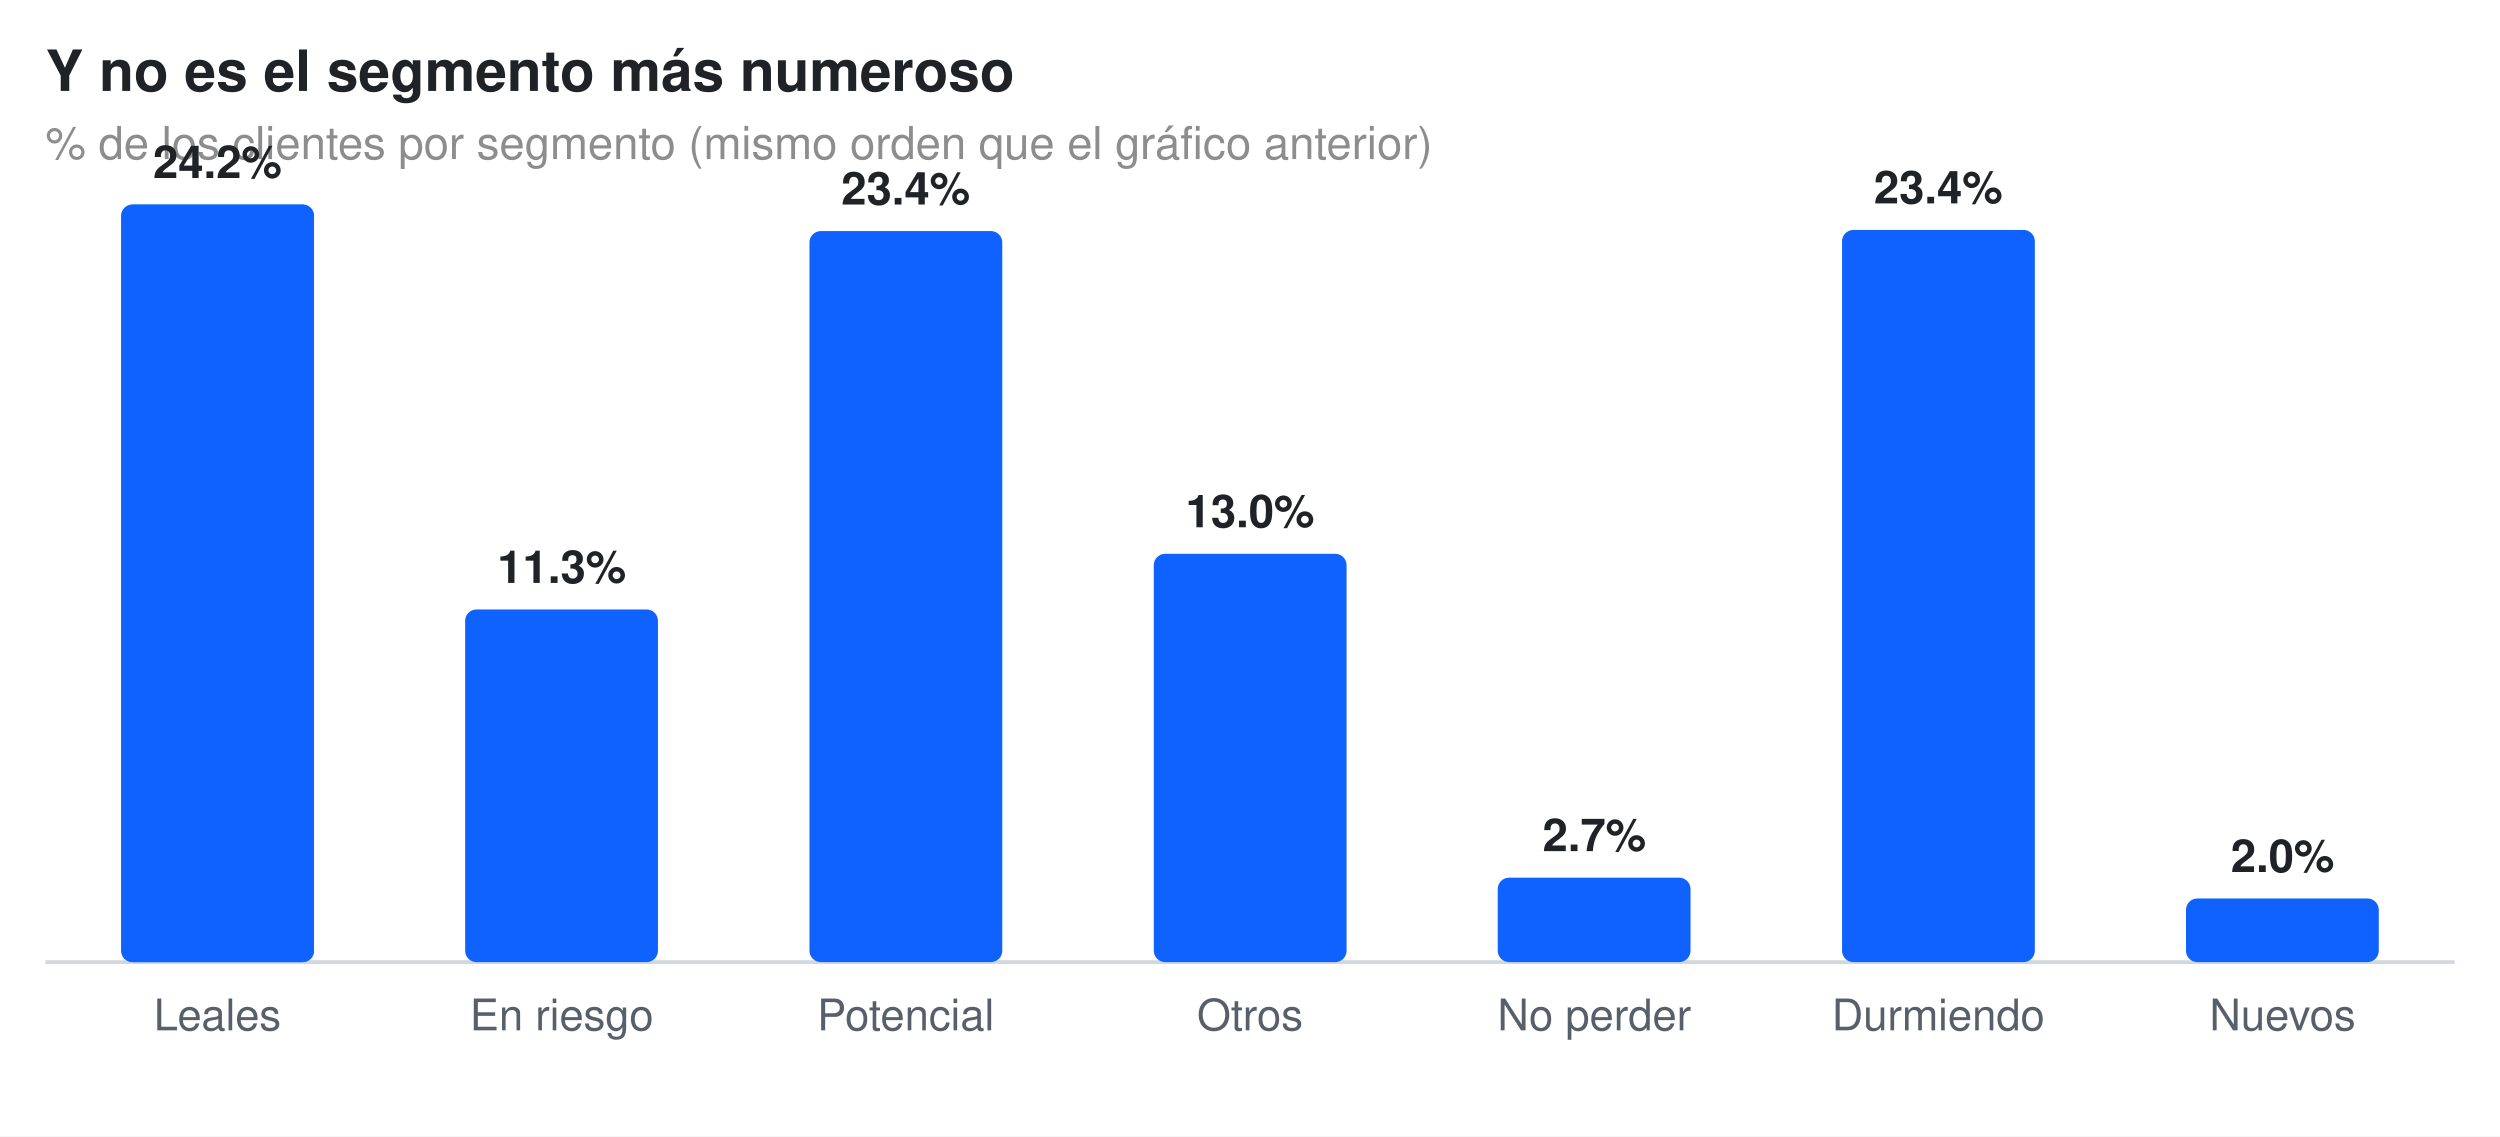
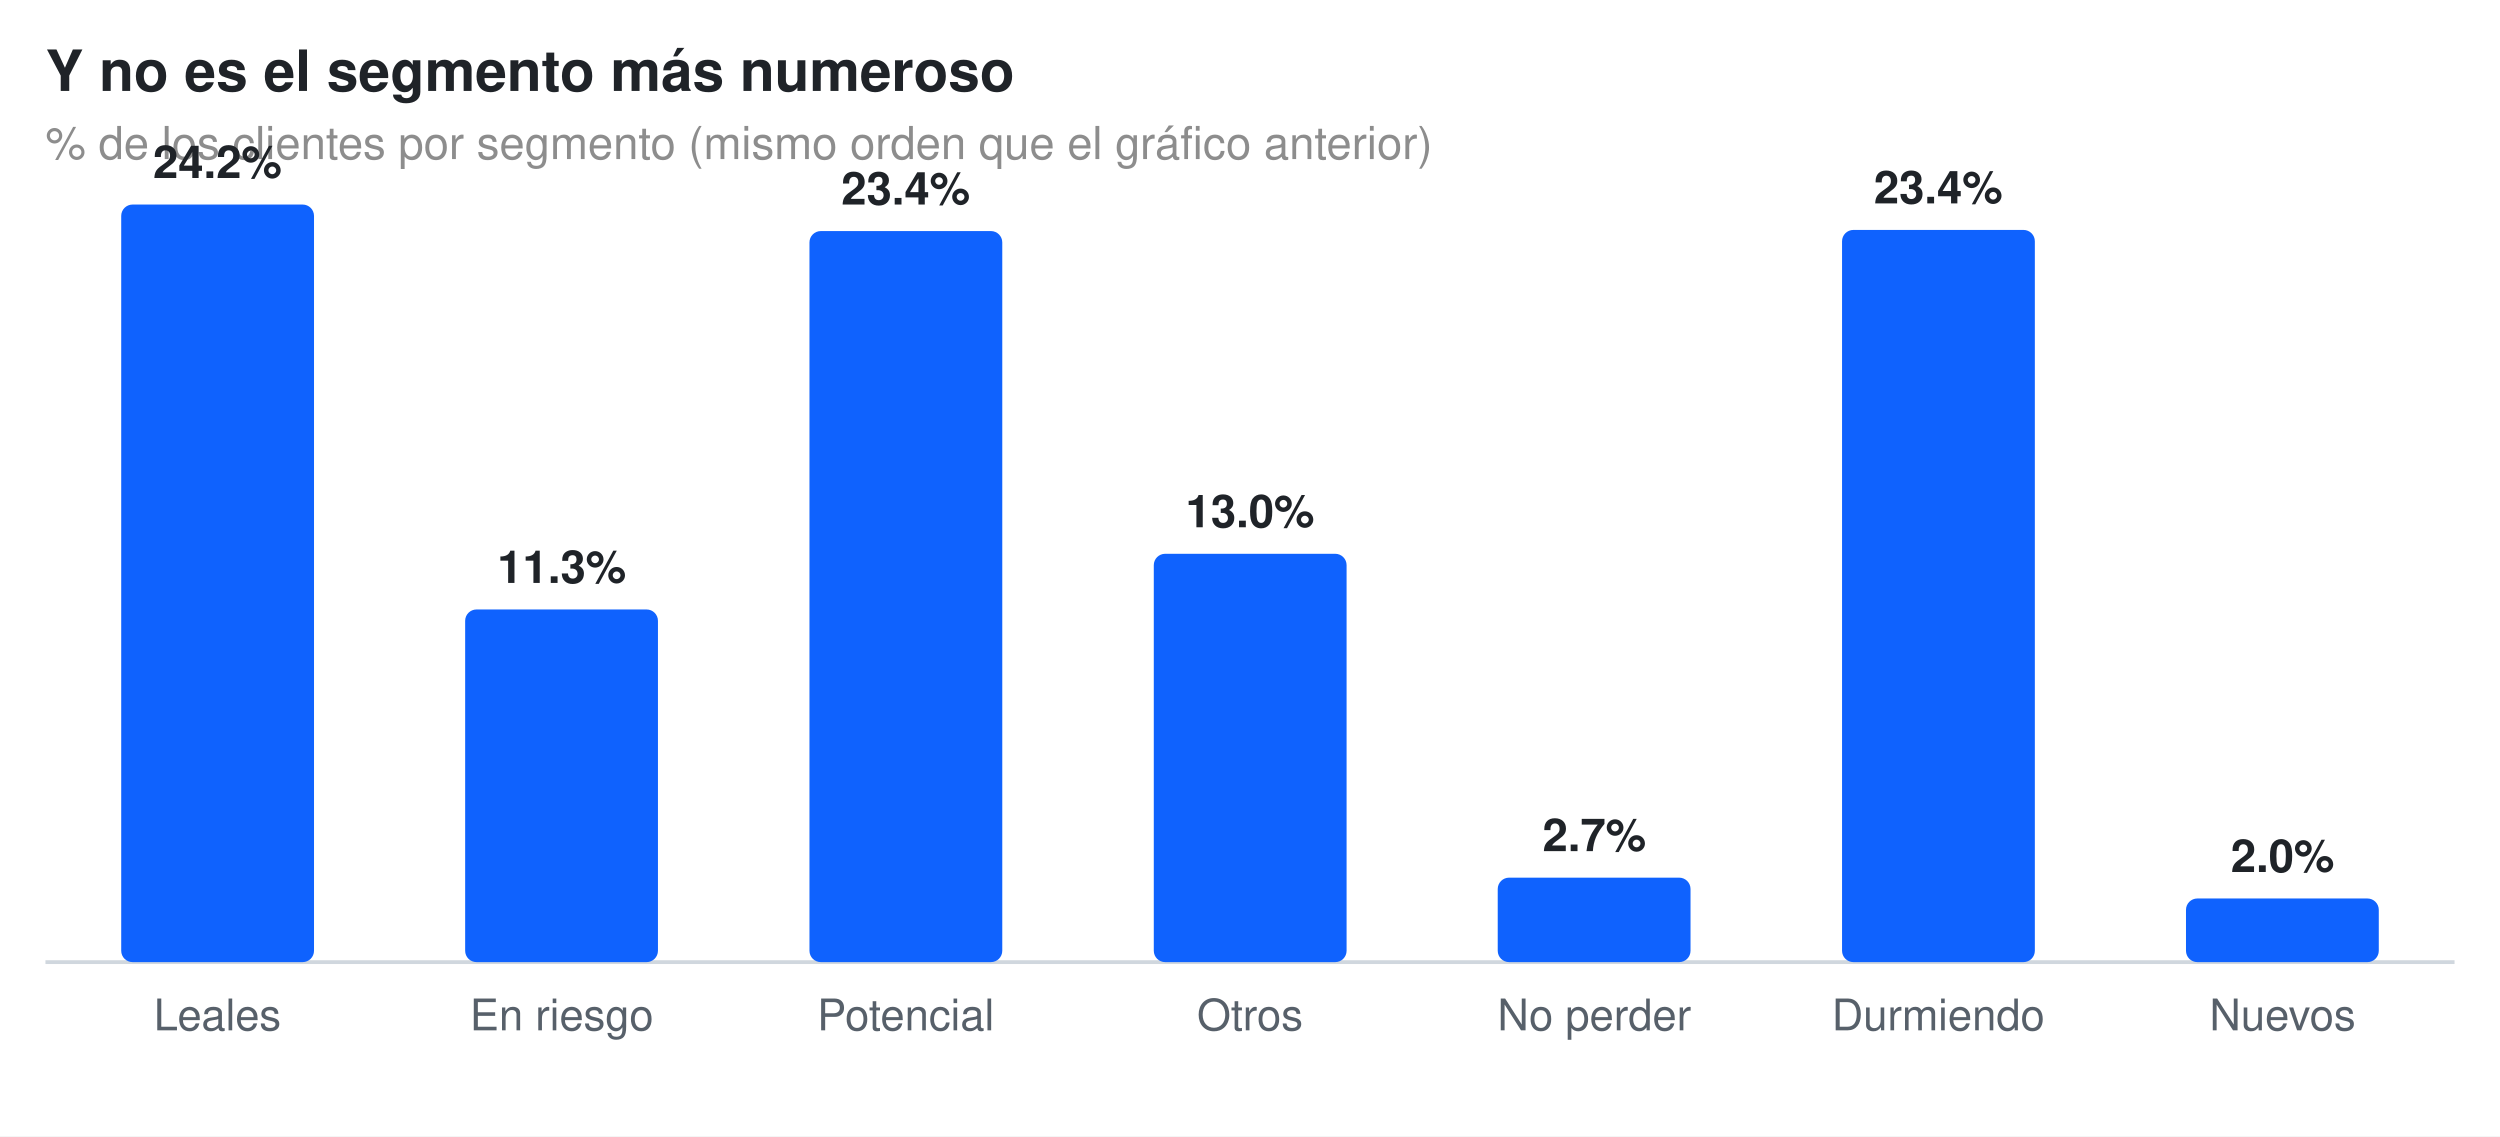
<svg xmlns="http://www.w3.org/2000/svg" width="660" height="300" viewBox="0 0 660 300" role="img" aria-label="Y no es el segmento más numeroso">
  <rect width="660" height="300" fill="#ffffff" />
  <text x="12" y="24" font-family="-apple-system,BlinkMacSystemFont,Segoe UI,Helvetica,Arial,sans-serif" font-size="15" font-weight="600" fill="#1f2328">Y no es el segmento más numeroso</text>
  <text x="12" y="42" font-family="-apple-system,BlinkMacSystemFont,Segoe UI,Helvetica,Arial,sans-serif" font-size="12" fill="#8d8d8d">% de los clientes por segmento (mismo orden que el gráfico anterior)</text>
  <line x1="12" y1="254.0" x2="648" y2="254.0" stroke="#d0d7de" stroke-width="1" />
-   <rect x="32.0" y="54.0" width="50.9" height="200.0" rx="3" fill="#0f82fe" />
  <rect x="32.0" y="54.0" width="50.9" height="200.0" rx="3" fill="#0f62fe" />
  <text x="57.4" y="47.0" font-family="-apple-system,BlinkMacSystemFont,Segoe UI,Helvetica,Arial,sans-serif" font-size="12" font-weight="600" text-anchor="middle" fill="#1f2328">24.2%</text>
  <text x="57.4" y="272.0" font-family="-apple-system,BlinkMacSystemFont,Segoe UI,Helvetica,Arial,sans-serif" font-size="11.5" text-anchor="middle" fill="#57606a">Leales</text>
  <rect x="122.8" y="160.9" width="50.9" height="93.1" rx="3" fill="#0f62fe" />
  <text x="148.3" y="153.9" font-family="-apple-system,BlinkMacSystemFont,Segoe UI,Helvetica,Arial,sans-serif" font-size="12" font-weight="600" text-anchor="middle" fill="#1f2328">11.3%</text>
  <text x="148.3" y="272.0" font-family="-apple-system,BlinkMacSystemFont,Segoe UI,Helvetica,Arial,sans-serif" font-size="11.5" text-anchor="middle" fill="#57606a">En riesgo</text>
  <rect x="213.7" y="61.0" width="50.9" height="193.0" rx="3" fill="#0f62fe" />
  <text x="239.1" y="54.0" font-family="-apple-system,BlinkMacSystemFont,Segoe UI,Helvetica,Arial,sans-serif" font-size="12" font-weight="600" text-anchor="middle" fill="#1f2328">23.4%</text>
  <text x="239.1" y="272.0" font-family="-apple-system,BlinkMacSystemFont,Segoe UI,Helvetica,Arial,sans-serif" font-size="11.5" text-anchor="middle" fill="#57606a">Potencial</text>
  <rect x="304.6" y="146.2" width="50.9" height="107.8" rx="3" fill="#0f62fe" />
  <text x="330.0" y="139.2" font-family="-apple-system,BlinkMacSystemFont,Segoe UI,Helvetica,Arial,sans-serif" font-size="12" font-weight="600" text-anchor="middle" fill="#1f2328">13.0%</text>
  <text x="330.0" y="272.0" font-family="-apple-system,BlinkMacSystemFont,Segoe UI,Helvetica,Arial,sans-serif" font-size="11.5" text-anchor="middle" fill="#57606a">Otros</text>
  <rect x="395.4" y="231.7" width="50.9" height="22.3" rx="3" fill="#0f62fe" />
  <text x="420.9" y="224.7" font-family="-apple-system,BlinkMacSystemFont,Segoe UI,Helvetica,Arial,sans-serif" font-size="12" font-weight="600" text-anchor="middle" fill="#1f2328">2.7%</text>
  <text x="420.9" y="272.0" font-family="-apple-system,BlinkMacSystemFont,Segoe UI,Helvetica,Arial,sans-serif" font-size="11.5" text-anchor="middle" fill="#57606a">No perder</text>
  <rect x="486.3" y="60.7" width="50.9" height="193.3" rx="3" fill="#0f62fe" />
  <text x="511.7" y="53.7" font-family="-apple-system,BlinkMacSystemFont,Segoe UI,Helvetica,Arial,sans-serif" font-size="12" font-weight="600" text-anchor="middle" fill="#1f2328">23.4%</text>
  <text x="511.7" y="272.0" font-family="-apple-system,BlinkMacSystemFont,Segoe UI,Helvetica,Arial,sans-serif" font-size="11.5" text-anchor="middle" fill="#57606a">Durmiendo</text>
  <rect x="577.1" y="237.2" width="50.9" height="16.8" rx="3" fill="#0f62fe" />
  <text x="602.6" y="230.2" font-family="-apple-system,BlinkMacSystemFont,Segoe UI,Helvetica,Arial,sans-serif" font-size="12" font-weight="600" text-anchor="middle" fill="#1f2328">2.0%</text>
  <text x="602.6" y="272.0" font-family="-apple-system,BlinkMacSystemFont,Segoe UI,Helvetica,Arial,sans-serif" font-size="11.5" text-anchor="middle" fill="#57606a">Nuevos</text>
</svg>
